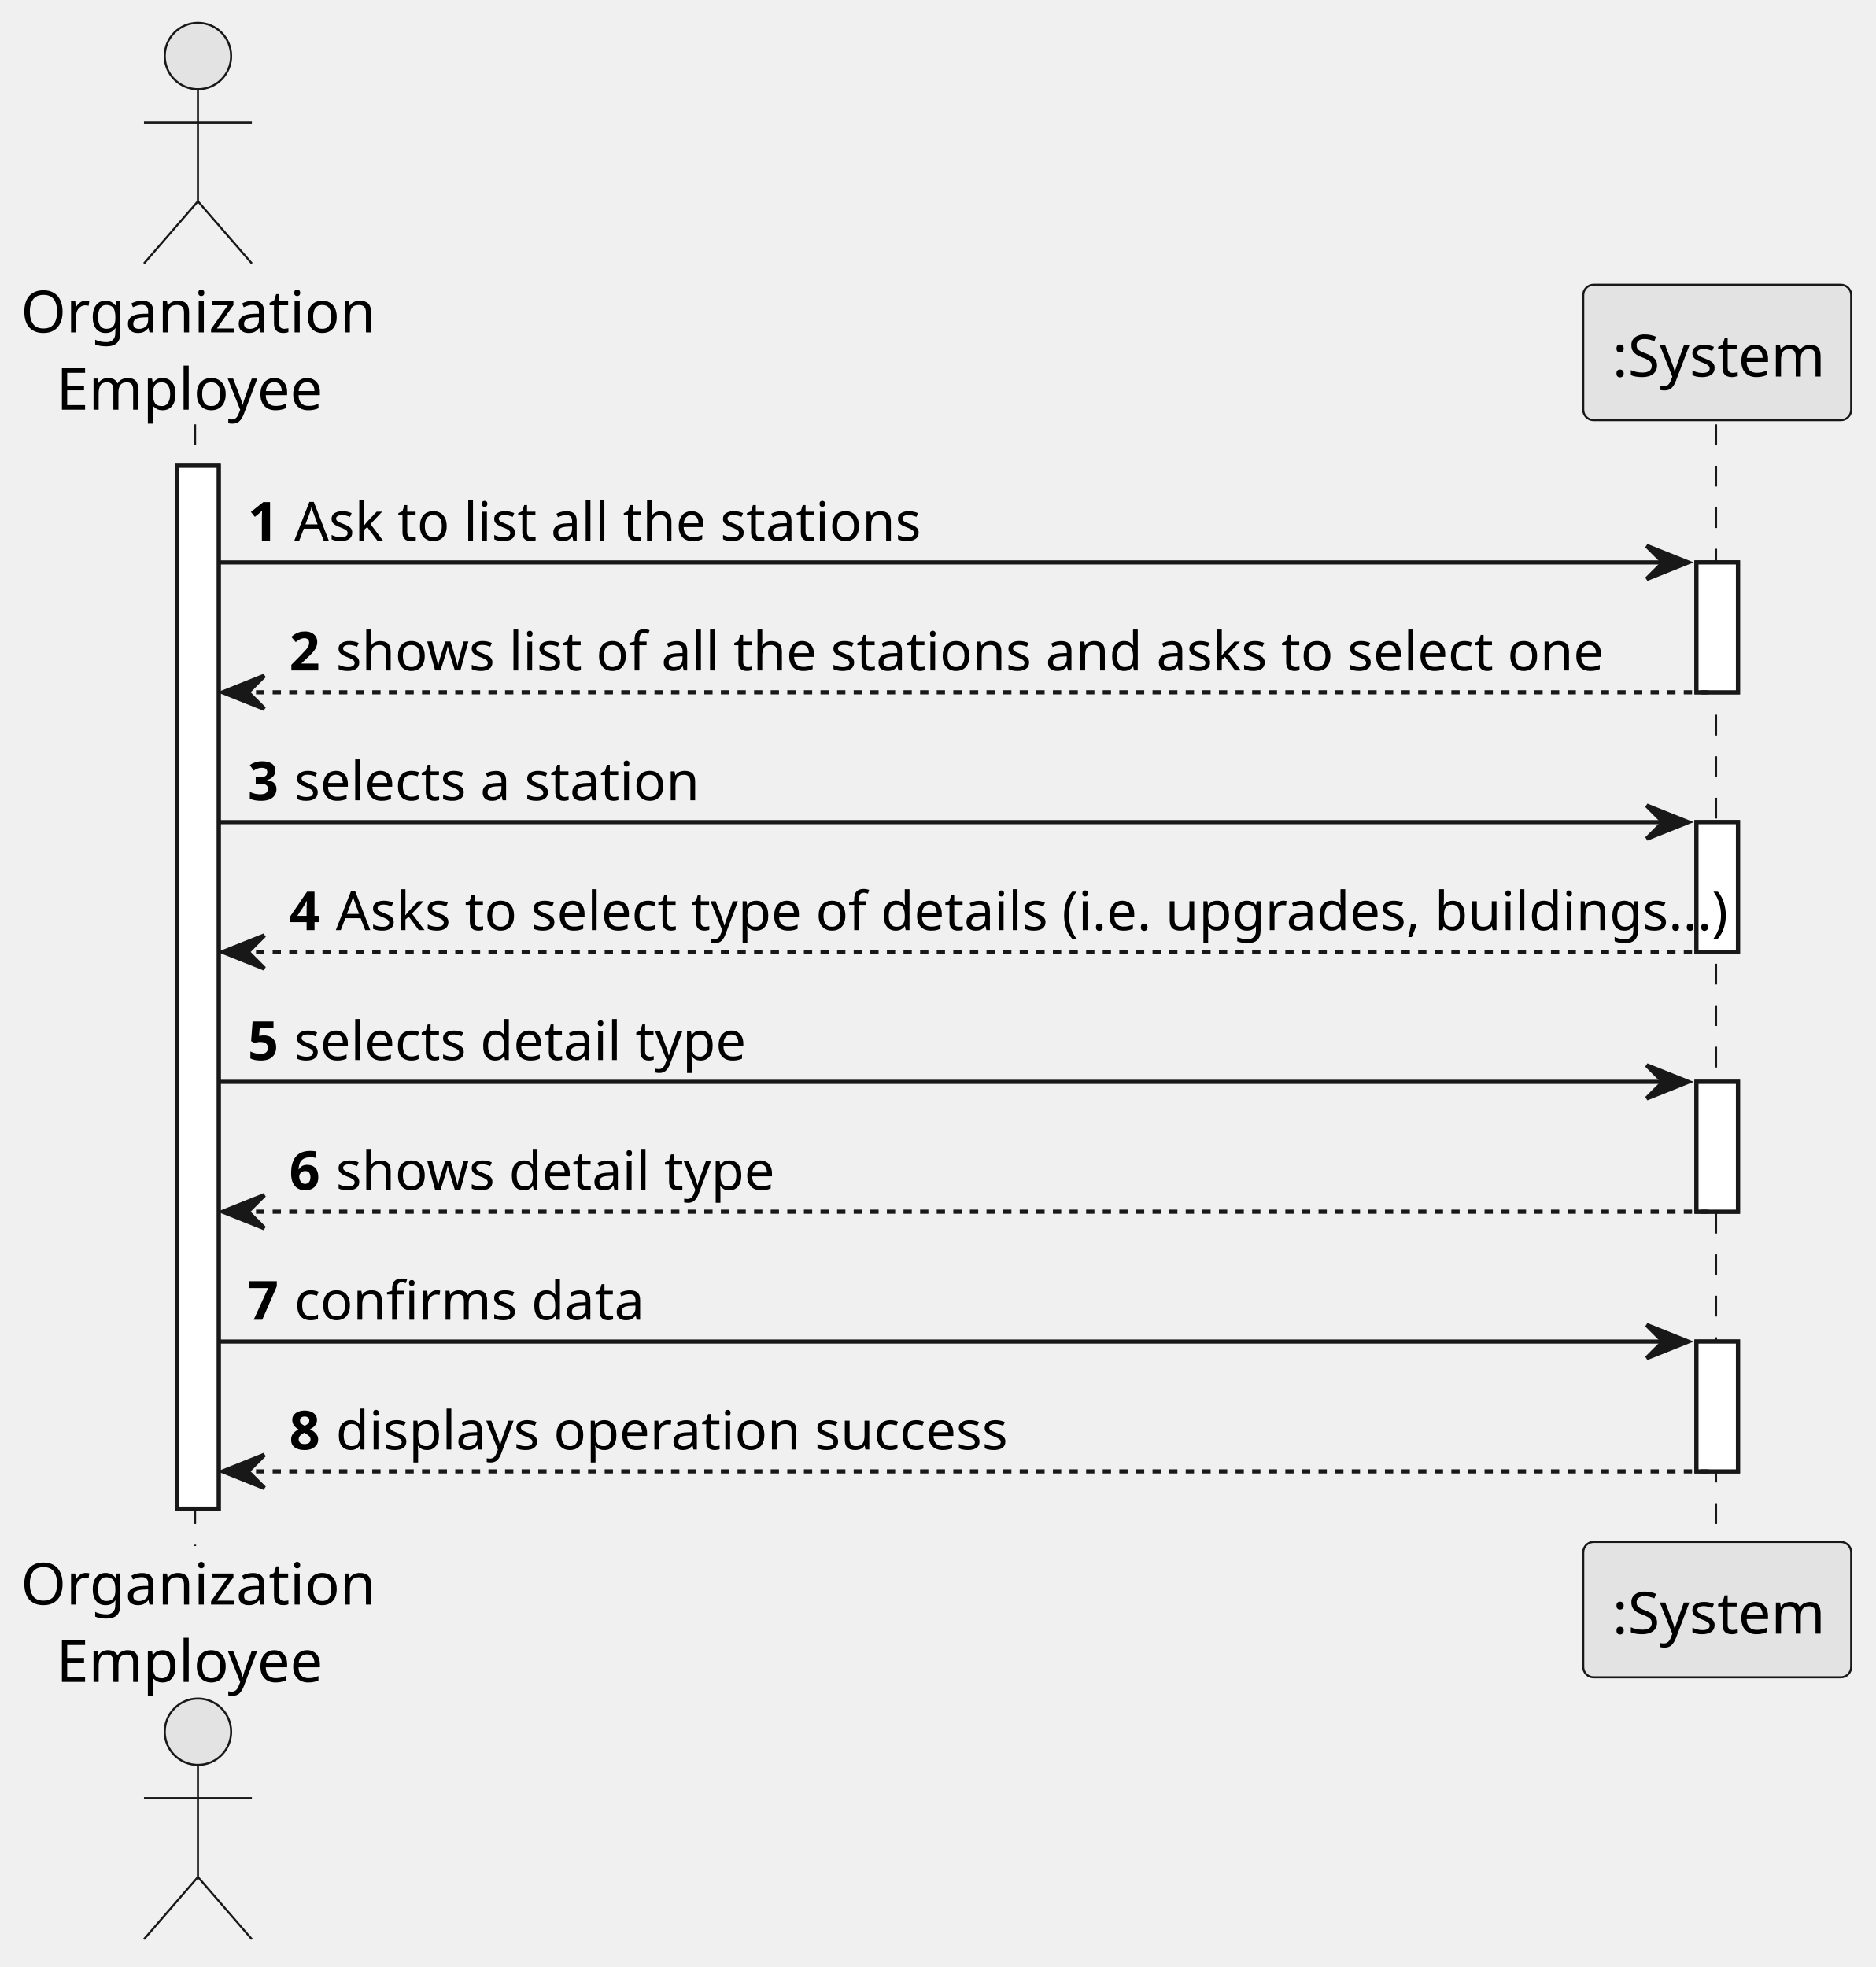
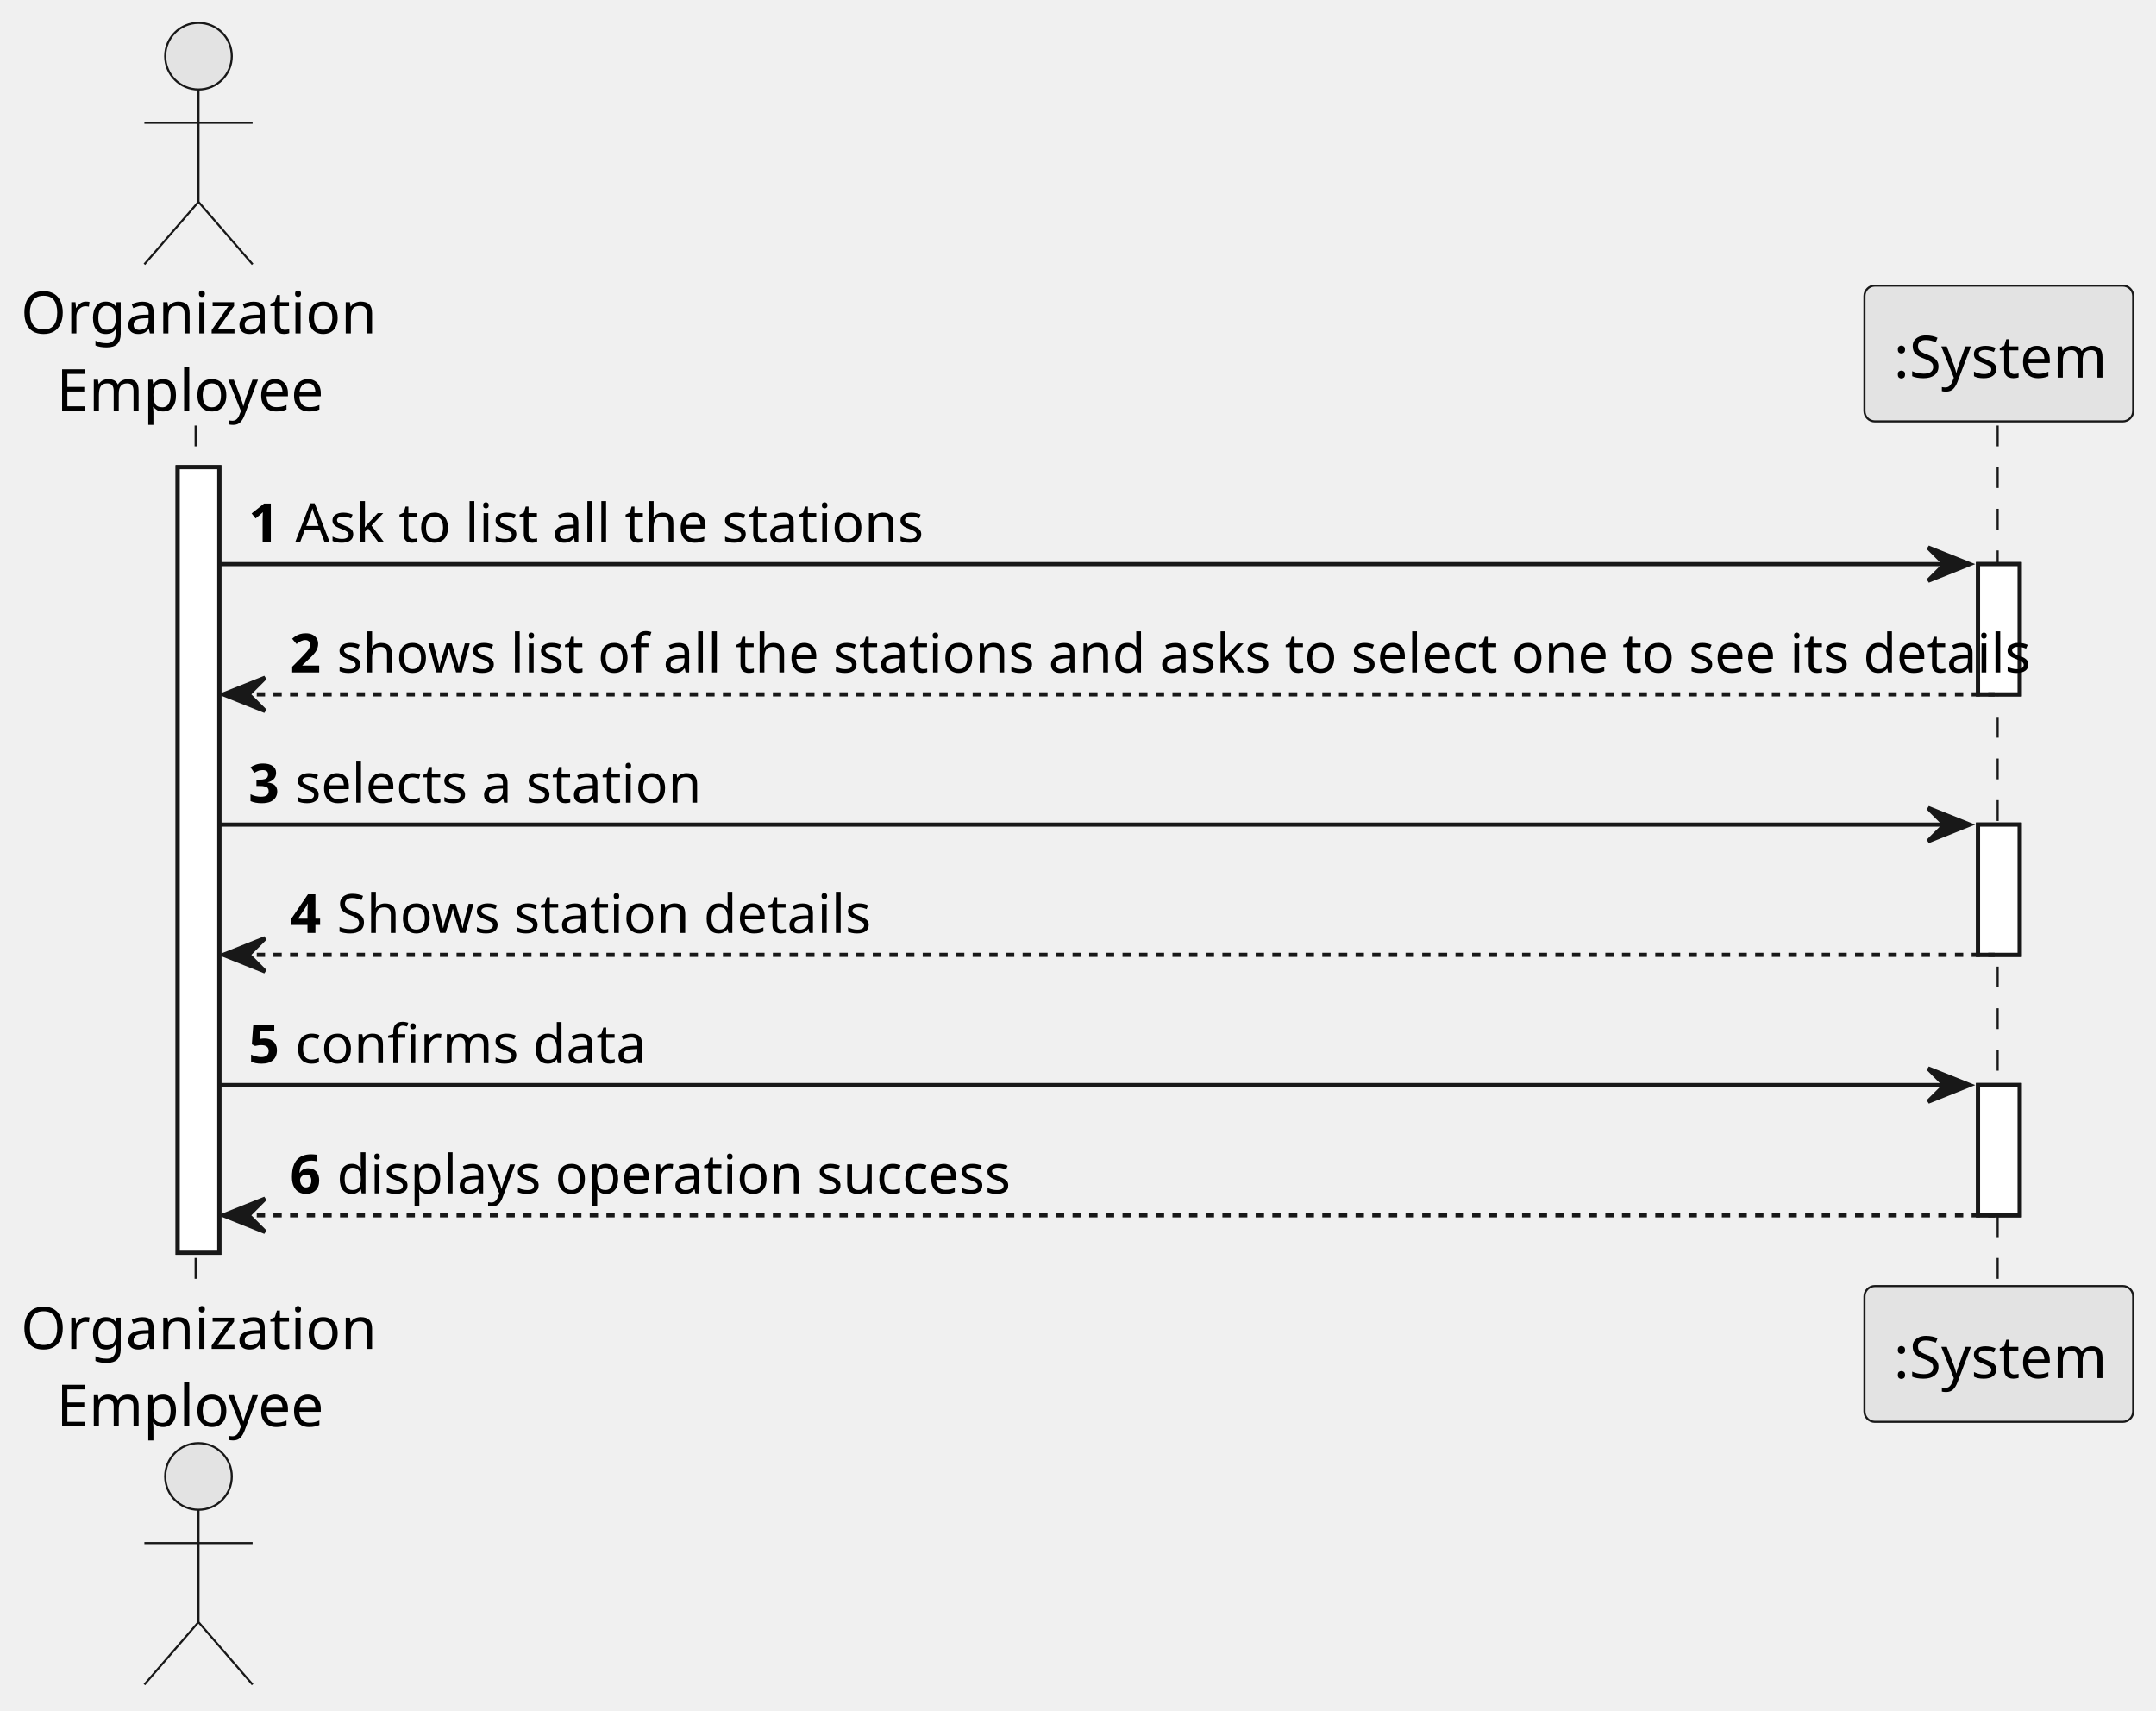
- <svg xmlns="http://www.w3.org/2000/svg" contentStyleType="text/css" height="474px" preserveAspectRatio="none" style="width:452px;height:474px;background:#FFFFFF;" version="1.1" viewBox="0 0 452 474" width="452px" zoomAndPan="magnify">
+ <svg xmlns="http://www.w3.org/2000/svg" contentStyleType="text/css" height="411px" preserveAspectRatio="none" style="width:518px;height:411px;background:#FFFFFF;" version="1.1" viewBox="0 0 518 411" width="518px" zoomAndPan="magnify">
  <defs />
  <g>
-     <rect fill="#FFFFFF" height="251.328" style="stroke:#181818;stroke-width:1.0;" width="10" x="42.69" y="112.242" />
-     <rect fill="#FFFFFF" height="31.291" style="stroke:#181818;stroke-width:1.0;" width="10" x="408.749" y="135.533" />
-     <rect fill="#FFFFFF" height="31.291" style="stroke:#181818;stroke-width:1.0;" width="10" x="408.749" y="198.115" />
-     <rect fill="#FFFFFF" height="31.291" style="stroke:#181818;stroke-width:1.0;" width="10" x="408.749" y="260.697" />
-     <rect fill="#FFFFFF" height="31.291" style="stroke:#181818;stroke-width:1.0;" width="10" x="408.749" y="323.279" />
-     <line style="stroke:#181818;stroke-width:0.5;stroke-dasharray:5.0,5.0;" x1="47" x2="47" y1="102.242" y2="372.57" />
-     <line style="stroke:#181818;stroke-width:0.5;stroke-dasharray:5.0,5.0;" x1="413.466" x2="413.466" y1="102.242" y2="372.57" />
+     <rect fill="#FFFFFF" height="188.746" style="stroke:#181818;stroke-width:1.0;" width="10" x="42.69" y="112.242" />
+     <rect fill="#FFFFFF" height="31.291" style="stroke:#181818;stroke-width:1.0;" width="10" x="475.234" y="135.533" />
+     <rect fill="#FFFFFF" height="31.291" style="stroke:#181818;stroke-width:1.0;" width="10" x="475.234" y="198.115" />
+     <rect fill="#FFFFFF" height="31.291" style="stroke:#181818;stroke-width:1.0;" width="10" x="475.234" y="260.697" />
+     <line style="stroke:#181818;stroke-width:0.5;stroke-dasharray:5.0,5.0;" x1="47" x2="47" y1="102.242" y2="309.988" />
+     <line style="stroke:#181818;stroke-width:0.5;stroke-dasharray:5.0,5.0;" x1="479.952" x2="479.952" y1="102.242" y2="309.988" />
    <text fill="#000000" font-family="sans-serif" font-size="14" lengthAdjust="spacing" textLength="79.379" x="5" y="80.107">Organization</text>
    <text fill="#000000" font-family="sans-serif" font-size="14" lengthAdjust="spacing" textLength="62.255" x="13.562" y="98.728">Employee</text>
    <ellipse cx="47.69" cy="13.5" fill="#E3E3E3" rx="8" ry="8" style="stroke:#181818;stroke-width:0.5;" />
    <path d="M47.69,21.5 L47.69,48.5 M34.69,29.5 L60.69,29.5 M47.69,48.5 L34.69,63.5 M47.69,48.5 L60.69,63.5 " fill="none" style="stroke:#181818;stroke-width:0.5;" />
-     <text fill="#000000" font-family="sans-serif" font-size="14" lengthAdjust="spacing" textLength="79.379" x="5" y="386.678">Organization</text>
-     <text fill="#000000" font-family="sans-serif" font-size="14" lengthAdjust="spacing" textLength="62.255" x="13.562" y="405.299">Employee</text>
-     <ellipse cx="47.69" cy="417.312" fill="#E3E3E3" rx="8" ry="8" style="stroke:#181818;stroke-width:0.5;" />
-     <path d="M47.69,425.312 L47.69,452.312 M34.69,433.312 L60.69,433.312 M47.69,452.312 L34.69,467.312 M47.69,452.312 L60.69,467.312 " fill="none" style="stroke:#181818;stroke-width:0.5;" />
-     <rect fill="#E3E3E3" height="32.621" rx="2.5" ry="2.5" style="stroke:#181818;stroke-width:0.5;" width="64.565" x="381.466" y="68.621" />
-     <text fill="#000000" font-family="sans-serif" font-size="14" lengthAdjust="spacing" textLength="50.565" x="388.466" y="90.728">:System</text>
-     <rect fill="#E3E3E3" height="32.621" rx="2.5" ry="2.5" style="stroke:#181818;stroke-width:0.5;" width="64.565" x="381.466" y="371.57" />
-     <text fill="#000000" font-family="sans-serif" font-size="14" lengthAdjust="spacing" textLength="50.565" x="388.466" y="393.678">:System</text>
-     <rect fill="#FFFFFF" height="251.328" style="stroke:#181818;stroke-width:1.0;" width="10" x="42.69" y="112.242" />
-     <rect fill="#FFFFFF" height="31.291" style="stroke:#181818;stroke-width:1.0;" width="10" x="408.749" y="135.533" />
-     <rect fill="#FFFFFF" height="31.291" style="stroke:#181818;stroke-width:1.0;" width="10" x="408.749" y="198.115" />
-     <rect fill="#FFFFFF" height="31.291" style="stroke:#181818;stroke-width:1.0;" width="10" x="408.749" y="260.697" />
-     <rect fill="#FFFFFF" height="31.291" style="stroke:#181818;stroke-width:1.0;" width="10" x="408.749" y="323.279" />
-     <polygon fill="#181818" points="396.749,131.533,406.749,135.533,396.749,139.533,400.749,135.533" style="stroke:#181818;stroke-width:1.0;" />
-     <line style="stroke:#181818;stroke-width:1.0;" x1="52.69" x2="402.749" y1="135.533" y2="135.533" />
+     <text fill="#000000" font-family="sans-serif" font-size="14" lengthAdjust="spacing" textLength="79.379" x="5" y="324.096">Organization</text>
+     <text fill="#000000" font-family="sans-serif" font-size="14" lengthAdjust="spacing" textLength="62.255" x="13.562" y="342.717">Employee</text>
+     <ellipse cx="47.69" cy="354.731" fill="#E3E3E3" rx="8" ry="8" style="stroke:#181818;stroke-width:0.5;" />
+     <path d="M47.69,362.731 L47.69,389.731 M34.69,370.731 L60.69,370.731 M47.69,389.731 L34.69,404.731 M47.69,389.731 L60.69,404.731 " fill="none" style="stroke:#181818;stroke-width:0.5;" />
+     <rect fill="#E3E3E3" height="32.621" rx="2.5" ry="2.5" style="stroke:#181818;stroke-width:0.5;" width="64.565" x="447.952" y="68.621" />
+     <text fill="#000000" font-family="sans-serif" font-size="14" lengthAdjust="spacing" textLength="50.565" x="454.952" y="90.728">:System</text>
+     <rect fill="#E3E3E3" height="32.621" rx="2.5" ry="2.5" style="stroke:#181818;stroke-width:0.5;" width="64.565" x="447.952" y="308.988" />
+     <text fill="#000000" font-family="sans-serif" font-size="14" lengthAdjust="spacing" textLength="50.565" x="454.952" y="331.096">:System</text>
+     <rect fill="#FFFFFF" height="188.746" style="stroke:#181818;stroke-width:1.0;" width="10" x="42.69" y="112.242" />
+     <rect fill="#FFFFFF" height="31.291" style="stroke:#181818;stroke-width:1.0;" width="10" x="475.234" y="135.533" />
+     <rect fill="#FFFFFF" height="31.291" style="stroke:#181818;stroke-width:1.0;" width="10" x="475.234" y="198.115" />
+     <rect fill="#FFFFFF" height="31.291" style="stroke:#181818;stroke-width:1.0;" width="10" x="475.234" y="260.697" />
+     <polygon fill="#181818" points="463.234,131.533,473.234,135.533,463.234,139.533,467.234,135.533" style="stroke:#181818;stroke-width:1.0;" />
+     <line style="stroke:#181818;stroke-width:1.0;" x1="52.69" x2="469.234" y1="135.533" y2="135.533" />
    <text fill="#000000" font-family="sans-serif" font-size="13" font-weight="bold" lengthAdjust="spacing" textLength="7.23" x="59.69" y="130.27">1</text>
    <text fill="#000000" font-family="sans-serif" font-size="13" lengthAdjust="spacing" textLength="142.34" x="70.919" y="130.27">Ask to list all the stations</text>
    <polygon fill="#181818" points="63.69,162.824,53.69,166.824,63.69,170.824,59.69,166.824" style="stroke:#181818;stroke-width:1.0;" />
-     <line style="stroke:#181818;stroke-width:1.0;stroke-dasharray:2.0,2.0;" x1="57.69" x2="412.749" y1="166.824" y2="166.824" />
+     <line style="stroke:#181818;stroke-width:1.0;stroke-dasharray:2.0,2.0;" x1="57.69" x2="479.234" y1="166.824" y2="166.824" />
    <text fill="#000000" font-family="sans-serif" font-size="13" font-weight="bold" lengthAdjust="spacing" textLength="7.23" x="69.689" y="161.561">2</text>
-     <text fill="#000000" font-family="sans-serif" font-size="13" lengthAdjust="spacing" textLength="290.488" x="80.919" y="161.561">shows list of all the stations and asks to select one</text>
-     <polygon fill="#181818" points="396.749,194.115,406.749,198.115,396.749,202.115,400.749,198.115" style="stroke:#181818;stroke-width:1.0;" />
-     <line style="stroke:#181818;stroke-width:1.0;" x1="52.69" x2="402.749" y1="198.115" y2="198.115" />
+     <text fill="#000000" font-family="sans-serif" font-size="13" lengthAdjust="spacing" textLength="387.315" x="80.919" y="161.561">shows list of all the stations and asks to select one to see its details</text>
+     <polygon fill="#181818" points="463.234,194.115,473.234,198.115,463.234,202.115,467.234,198.115" style="stroke:#181818;stroke-width:1.0;" />
+     <line style="stroke:#181818;stroke-width:1.0;" x1="52.69" x2="469.234" y1="198.115" y2="198.115" />
    <text fill="#000000" font-family="sans-serif" font-size="13" font-weight="bold" lengthAdjust="spacing" textLength="7.23" x="59.69" y="192.852">3</text>
    <text fill="#000000" font-family="sans-serif" font-size="13" lengthAdjust="spacing" textLength="93.215" x="70.919" y="192.852">selects a station</text>
    <polygon fill="#181818" points="63.69,225.406,53.69,229.406,63.69,233.406,59.69,229.406" style="stroke:#181818;stroke-width:1.0;" />
-     <line style="stroke:#181818;stroke-width:1.0;stroke-dasharray:2.0,2.0;" x1="57.69" x2="412.749" y1="229.406" y2="229.406" />
+     <line style="stroke:#181818;stroke-width:1.0;stroke-dasharray:2.0,2.0;" x1="57.69" x2="479.234" y1="229.406" y2="229.406" />
    <text fill="#000000" font-family="sans-serif" font-size="13" font-weight="bold" lengthAdjust="spacing" textLength="7.23" x="69.689" y="224.144">4</text>
-     <text fill="#000000" font-family="sans-serif" font-size="13" lengthAdjust="spacing" textLength="320.83" x="80.919" y="224.144">Asks to select type of details (i.e. upgrades, buildings...)</text>
-     <polygon fill="#181818" points="396.749,256.697,406.749,260.697,396.749,264.697,400.749,260.697" style="stroke:#181818;stroke-width:1.0;" />
-     <line style="stroke:#181818;stroke-width:1.0;" x1="52.69" x2="402.749" y1="260.697" y2="260.697" />
+     <text fill="#000000" font-family="sans-serif" font-size="13" lengthAdjust="spacing" textLength="122.123" x="80.919" y="224.144">Shows station details</text>
+     <polygon fill="#181818" points="463.234,256.697,473.234,260.697,463.234,264.697,467.234,260.697" style="stroke:#181818;stroke-width:1.0;" />
+     <line style="stroke:#181818;stroke-width:1.0;" x1="52.69" x2="469.234" y1="260.697" y2="260.697" />
    <text fill="#000000" font-family="sans-serif" font-size="13" font-weight="bold" lengthAdjust="spacing" textLength="7.23" x="59.69" y="255.435">5</text>
-     <text fill="#000000" font-family="sans-serif" font-size="13" lengthAdjust="spacing" textLength="103.334" x="70.919" y="255.435">selects detail type</text>
+     <text fill="#000000" font-family="sans-serif" font-size="13" lengthAdjust="spacing" textLength="78.032" x="70.919" y="255.435">confirms data</text>
    <polygon fill="#181818" points="63.69,287.988,53.69,291.988,63.69,295.988,59.69,291.988" style="stroke:#181818;stroke-width:1.0;" />
-     <line style="stroke:#181818;stroke-width:1.0;stroke-dasharray:2.0,2.0;" x1="57.69" x2="412.749" y1="291.988" y2="291.988" />
+     <line style="stroke:#181818;stroke-width:1.0;stroke-dasharray:2.0,2.0;" x1="57.69" x2="479.234" y1="291.988" y2="291.988" />
    <text fill="#000000" font-family="sans-serif" font-size="13" font-weight="bold" lengthAdjust="spacing" textLength="7.23" x="69.689" y="286.726">6</text>
-     <text fill="#000000" font-family="sans-serif" font-size="13" lengthAdjust="spacing" textLength="99.722" x="80.919" y="286.726">shows detail type</text>
-     <polygon fill="#181818" points="396.749,319.279,406.749,323.279,396.749,327.279,400.749,323.279" style="stroke:#181818;stroke-width:1.0;" />
-     <line style="stroke:#181818;stroke-width:1.0;" x1="52.69" x2="402.749" y1="323.279" y2="323.279" />
-     <text fill="#000000" font-family="sans-serif" font-size="13" font-weight="bold" lengthAdjust="spacing" textLength="7.23" x="59.69" y="318.017">7</text>
-     <text fill="#000000" font-family="sans-serif" font-size="13" lengthAdjust="spacing" textLength="78.032" x="70.919" y="318.017">confirms data</text>
-     <polygon fill="#181818" points="63.69,350.57,53.69,354.57,63.69,358.57,59.69,354.57" style="stroke:#181818;stroke-width:1.0;" />
-     <line style="stroke:#181818;stroke-width:1.0;stroke-dasharray:2.0,2.0;" x1="57.69" x2="412.749" y1="354.57" y2="354.57" />
-     <text fill="#000000" font-family="sans-serif" font-size="13" font-weight="bold" lengthAdjust="spacing" textLength="7.23" x="69.689" y="349.308">8</text>
-     <text fill="#000000" font-family="sans-serif" font-size="13" lengthAdjust="spacing" textLength="155.359" x="80.919" y="349.308">displays operation success</text>
+     <text fill="#000000" font-family="sans-serif" font-size="13" lengthAdjust="spacing" textLength="155.359" x="80.919" y="286.726">displays operation success</text>
  </g>
</svg>
